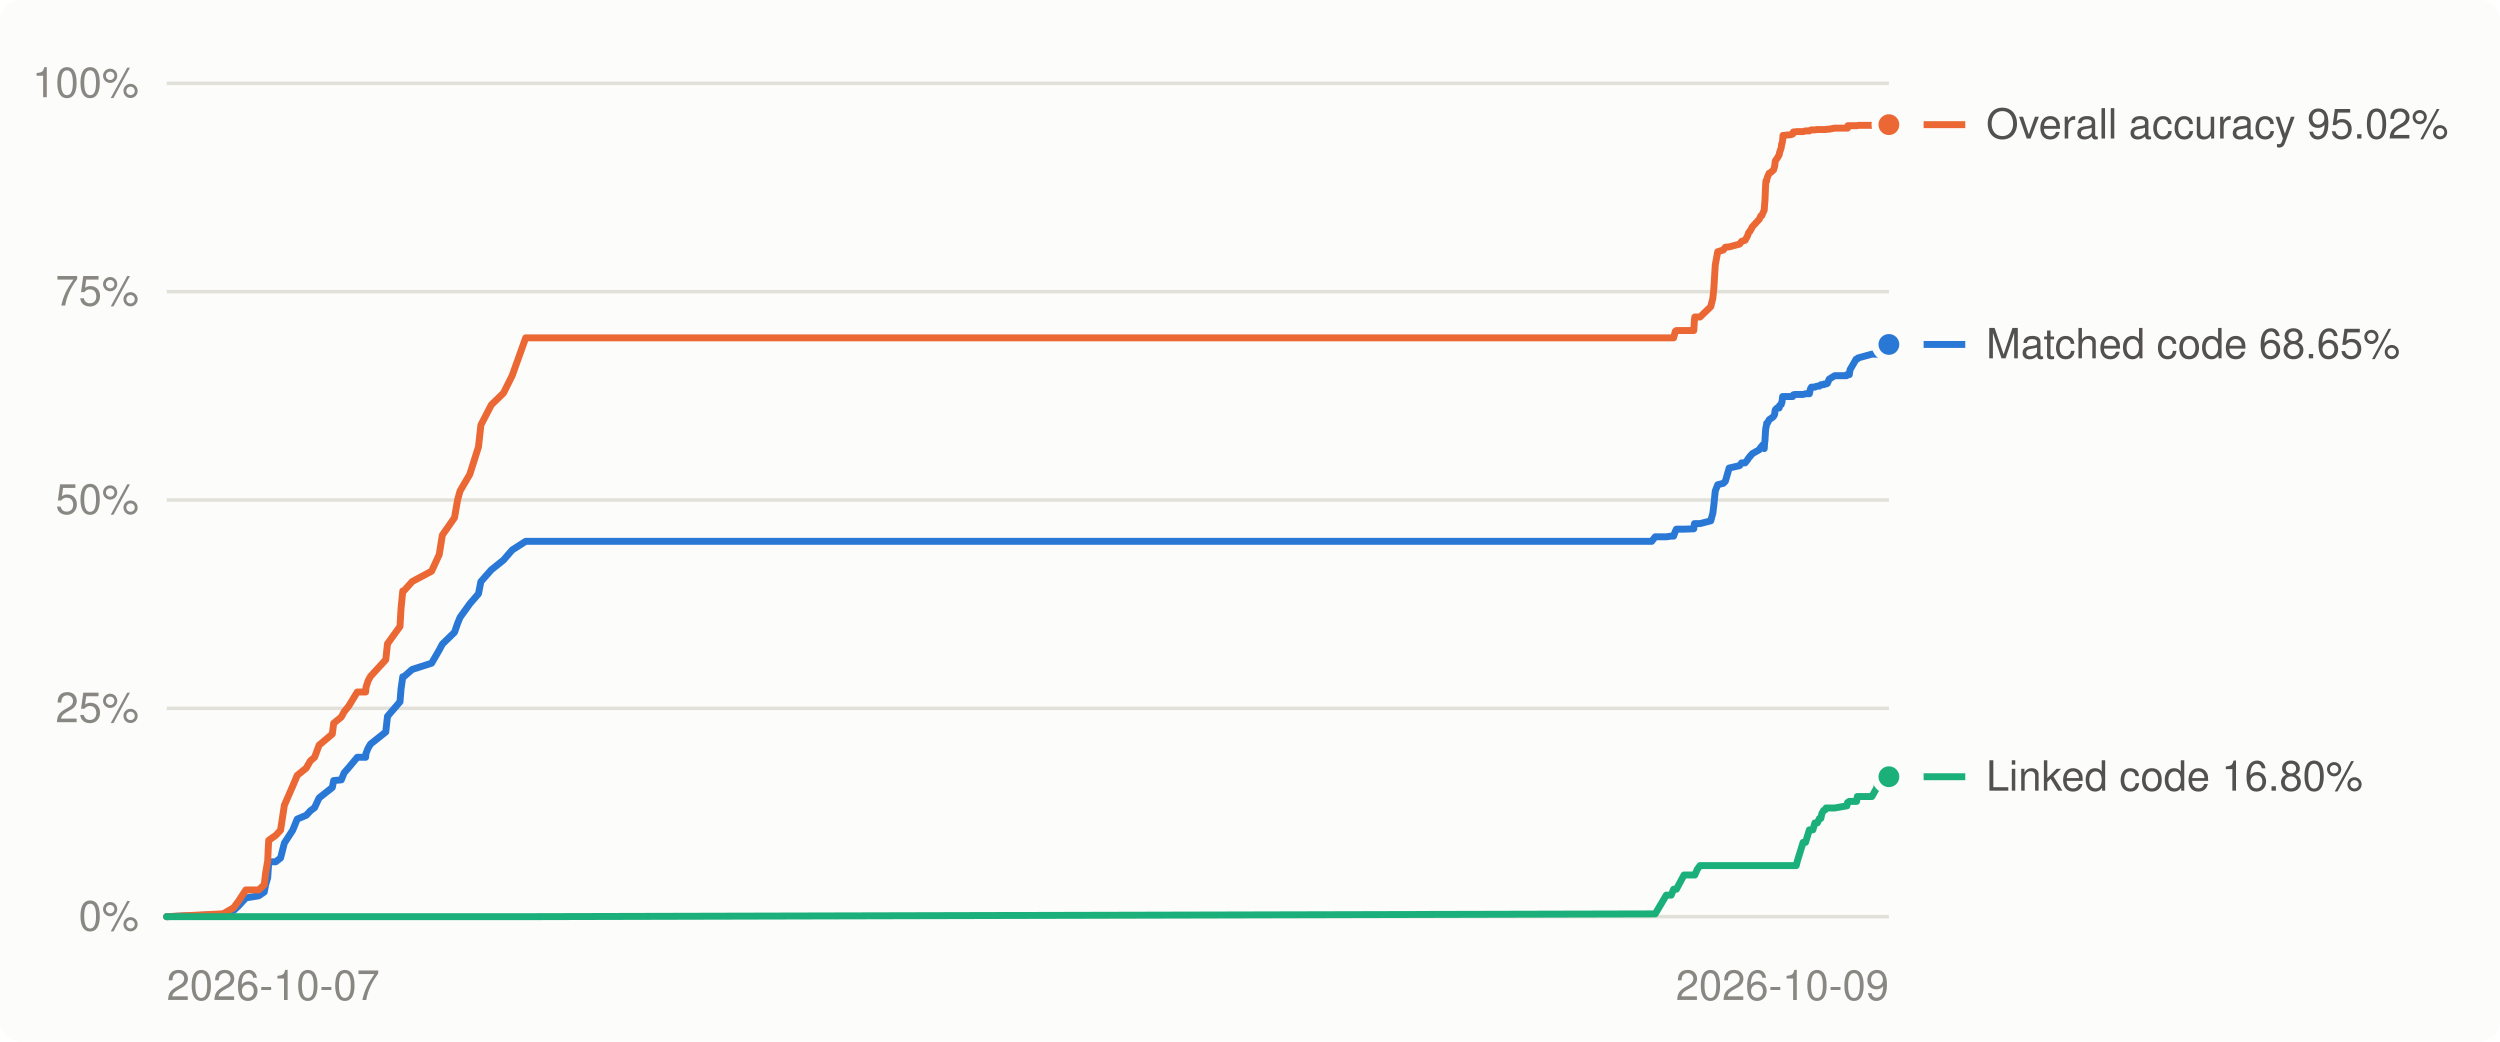
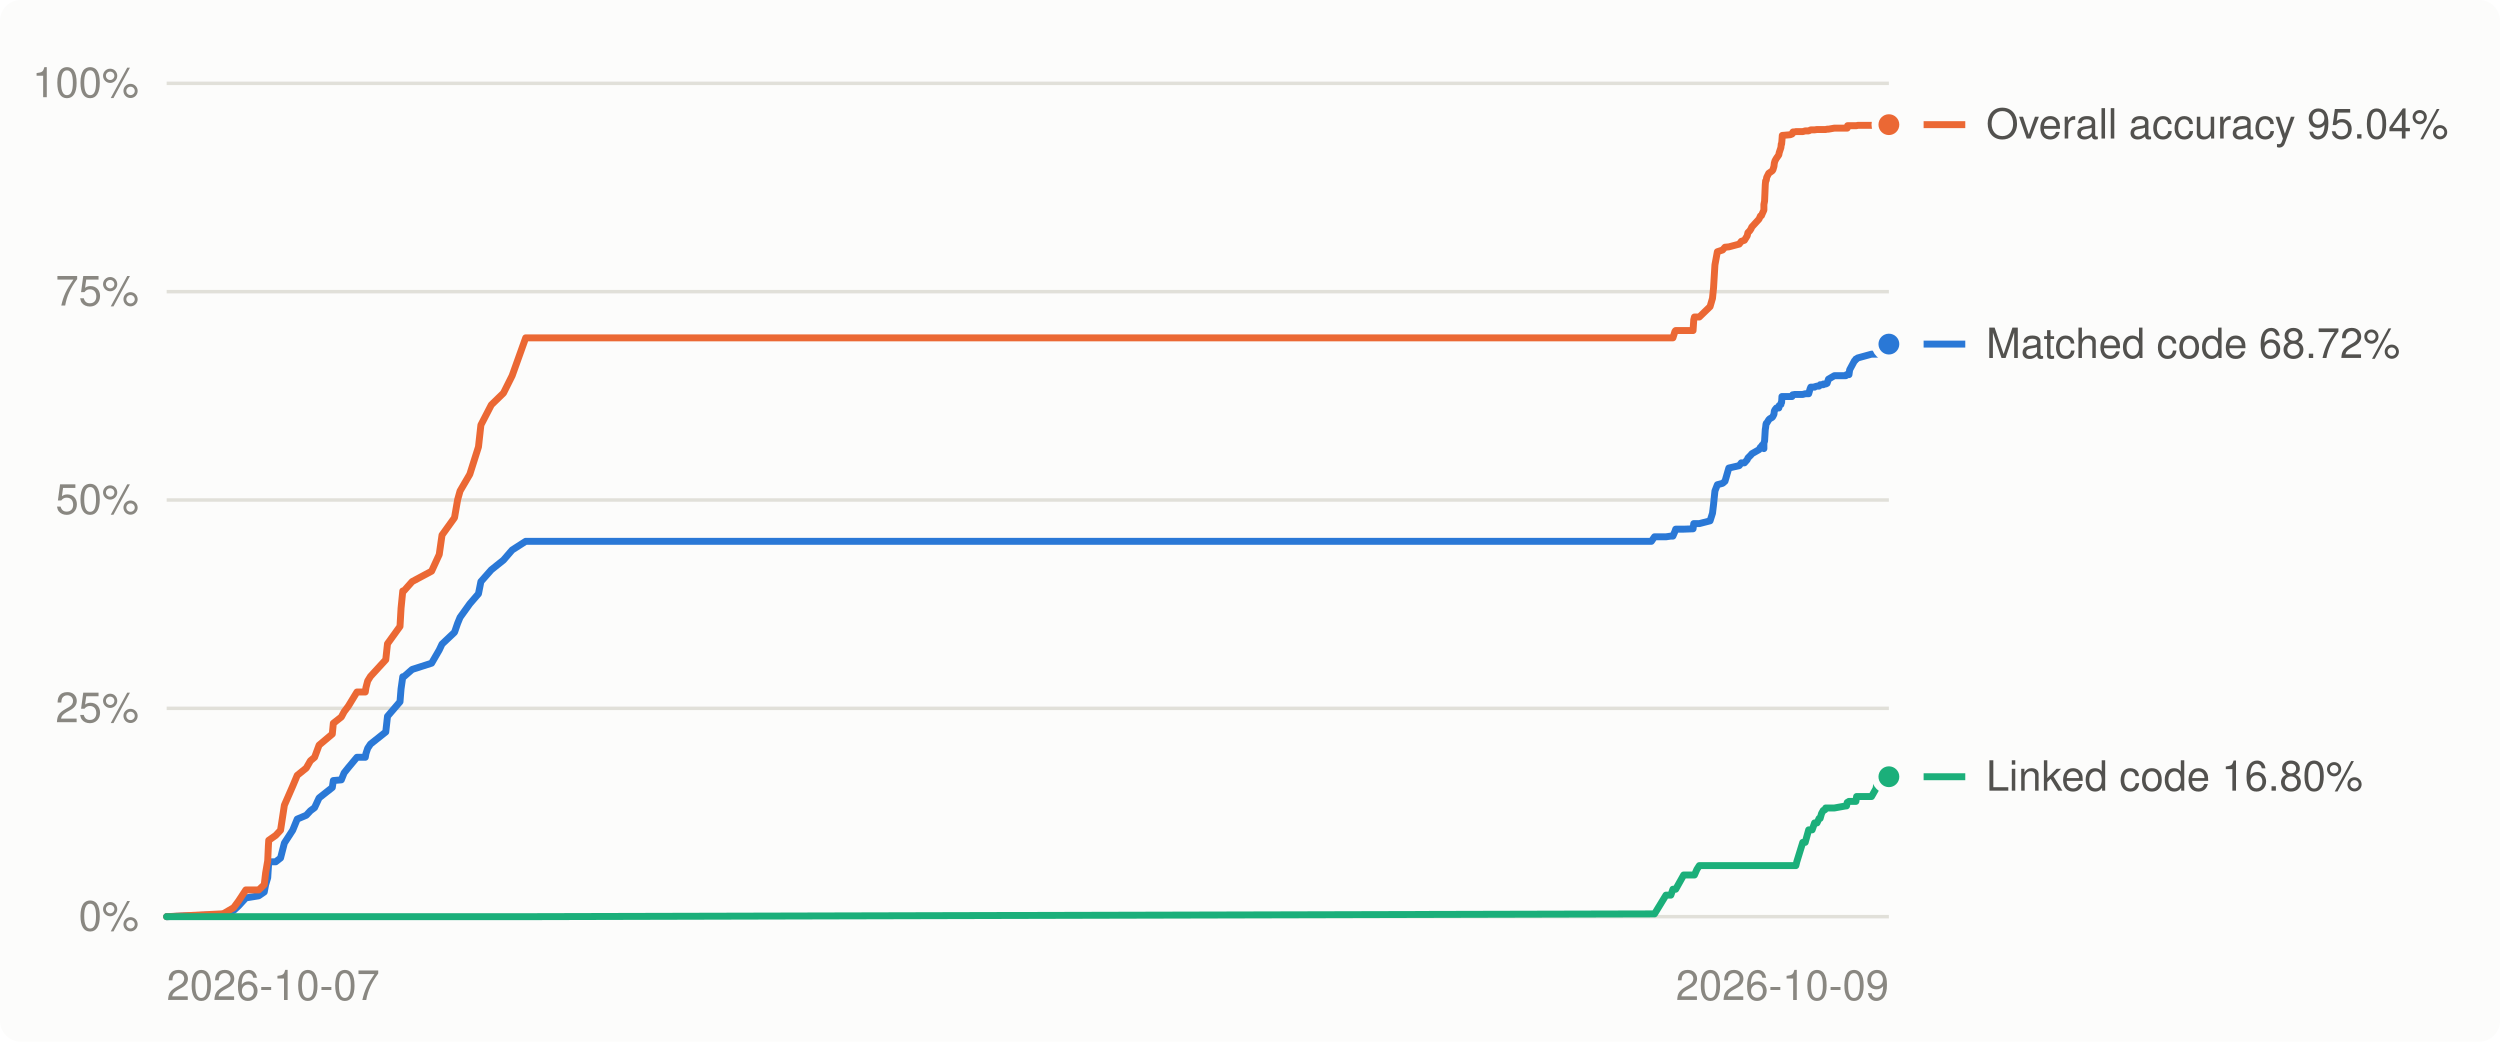
<svg xmlns="http://www.w3.org/2000/svg" viewBox="0 0 720 300" width="720" height="300" role="img" aria-label="Decompilation progress over time">
  <style>
.bg{fill:#fcfcfb}.grid{stroke:#e1e0d9}.muted{fill:#898781}.lbl{fill:#52514e}.ln0{stroke:#2a78d6}.dot0{fill:#2a78d6;stroke:#fcfcfb}.ln1{stroke:#eb6834}.dot1{fill:#eb6834;stroke:#fcfcfb}.ln2{stroke:#1baf7a}.dot2{fill:#1baf7a;stroke:#fcfcfb}
@media (prefers-color-scheme: dark){.bg{fill:#1a1a19}.grid{stroke:#2c2c2a}.muted{fill:#898781}.lbl{fill:#c3c2b7}.ln0{stroke:#3987e5}.dot0{fill:#3987e5;stroke:#1a1a19}.ln1{stroke:#d95926}.dot1{fill:#d95926;stroke:#1a1a19}.ln2{stroke:#199e70}.dot2{fill:#199e70;stroke:#1a1a19}}
text{font:12px -apple-system,BlinkMacSystemFont,'Segoe UI',Helvetica,Arial,sans-serif}
</style>
  <rect class="bg" width="720" height="300" rx="6" />
  <line x1="48" x2="544" y1="264.0" y2="264.0" class="grid" stroke-width="1" />
  <text x="40" y="268.0" class="muted" text-anchor="end">0%</text>
  <line x1="48" x2="544" y1="204.0" y2="204.0" class="grid" stroke-width="1" />
  <text x="40" y="208.0" class="muted" text-anchor="end">25%</text>
  <line x1="48" x2="544" y1="144.0" y2="144.0" class="grid" stroke-width="1" />
  <text x="40" y="148.0" class="muted" text-anchor="end">50%</text>
  <line x1="48" x2="544" y1="84.0" y2="84.0" class="grid" stroke-width="1" />
  <text x="40" y="88.0" class="muted" text-anchor="end">75%</text>
  <line x1="48" x2="544" y1="24.0" y2="24.0" class="grid" stroke-width="1" />
  <text x="40" y="28.0" class="muted" text-anchor="end">100%</text>
  <text class="muted" x="48.0" y="288" text-anchor="start">2026-10-07</text>
  <text class="muted" x="544.0" y="288" text-anchor="end">2026-10-09</text>
-   <polyline points="48.0,264.0 63.7,263.4 64.4,263.3 67.3,262.2 68.7,260.9 70.8,258.6 74.5,258.0 76.1,256.9 76.5,254.8 77.1,252.8 77.3,249.7 77.4,248.2 79.4,248.2 80.8,247.1 81.9,242.8 84.3,239.1 85.6,235.9 88.2,234.8 89.4,233.5 90.6,232.6 91.9,229.8 95.7,226.8 96.1,224.8 98.3,224.6 99.1,222.6 100.4,221.1 102.9,218.1 105.3,218.1 105.4,217.0 106.0,215.5 106.7,214.3 111.1,210.8 111.6,206.3 115.2,202.1 115.5,198.4 116.0,194.9 116.3,194.9 118.7,192.8 124.3,191.0 126.5,187.2 127.4,185.5 130.9,182.1 131.8,179.5 132.5,177.8 135.3,173.9 137.8,171.0 138.5,167.5 141.5,164.1 145.0,161.3 147.5,158.4 151.4,155.9 475.7,155.9 476.7,154.6 479.9,154.6 481.3,154.4 482.0,154.4 482.5,153.0 482.8,152.4 485.0,152.4 487.8,152.3 488.0,150.8 488.1,150.8 488.8,150.8 489.6,150.8 492.7,150.0 493.3,147.8 493.6,145.3 494.0,141.4 494.7,139.6 496.3,139.2 496.9,138.6 498.0,134.8 501.0,134.1 501.6,133.3 502.6,133.3 503.3,132.4 503.6,131.9 504.0,131.5 504.0,131.4 504.4,131.0 504.6,130.7 506.7,129.5 507.1,128.8 507.4,128.7 507.6,128.2 508.1,129.2 508.2,127.6 508.3,127.0 508.5,123.7 508.6,123.1 508.8,122.2 508.8,121.9 509.0,121.9 509.5,120.9 509.9,120.6 510.5,120.2 510.8,119.9 511.1,119.3 511.2,118.4 511.3,118.0 511.8,117.5 512.4,117.5 512.5,116.8 513.0,116.5 513.1,115.9 513.2,115.9 513.4,114.2 513.5,114.2 514.6,114.2 515.7,114.2 516.3,114.2 516.5,113.7 516.5,113.7 517.0,113.6 517.3,113.6 517.6,113.6 519.3,113.6 520.0,113.4 521.1,113.4 521.4,112.0 521.7,111.5 522.1,111.5 522.7,111.5 522.7,111.4 523.4,111.2 524.0,111.2 524.4,110.8 524.7,110.8 525.2,110.8 525.3,110.6 525.7,110.6 525.8,110.6 525.9,110.6 526.3,110.4 526.8,109.2 528.4,108.2 531.8,108.2 531.9,107.9 532.1,107.9 532.2,107.9 532.4,107.9 532.6,107.9 532.8,106.5 534.3,103.9 534.4,103.8 534.5,103.5 534.7,103.4 534.9,103.4 535.1,103.1 539.1,102.0 540.4,102.0 540.7,102.0 540.8,100.6 541.8,99.9 544.0,99.2" fill="none" class="ln0" stroke-width="2" stroke-linejoin="round" stroke-linecap="round" />
-   <polyline points="48.0,264.0 63.7,263.2 64.4,263.1 67.3,261.4 68.7,259.5 70.8,256.3 74.5,256.3 76.1,254.8 76.5,251.4 77.1,247.9 77.3,243.5 77.4,242.0 79.4,240.6 80.8,239.1 81.9,231.9 84.3,226.4 85.6,223.3 88.2,221.2 89.4,219.1 90.6,218.1 91.9,214.6 95.7,211.4 96.1,208.3 98.3,206.5 99.1,205.0 100.4,203.4 102.9,199.3 105.3,199.3 105.4,198.0 106.0,196.1 106.7,194.8 111.1,190.0 111.6,185.4 115.2,180.4 115.5,175.2 116.0,170.2 116.3,170.2 118.7,167.5 124.3,164.5 126.5,159.7 127.4,154.1 130.9,149.1 131.8,143.9 132.5,141.4 135.3,136.6 137.8,128.7 138.5,122.4 141.5,116.6 145.0,113.2 147.5,108.2 151.4,97.3 475.7,97.3 476.7,97.3 479.9,97.3 481.3,97.3 482.0,97.3 482.5,95.4 482.8,95.2 485.0,95.2 487.8,95.2 488.0,92.1 488.1,91.3 488.8,91.3 489.6,91.3 492.7,88.3 493.3,85.9 493.6,82.9 494.0,76.3 494.7,72.5 496.3,72.0 496.9,71.2 498.0,71.1 501.0,70.3 501.6,69.5 502.6,69.2 503.3,67.9 503.6,67.0 504.0,66.6 504.0,66.5 504.4,65.9 504.6,65.4 506.7,63.1 507.1,62.2 507.4,62.1 507.6,61.6 508.1,60.5 508.2,58.9 508.3,57.9 508.5,53.2 508.6,52.1 508.8,52.1 508.8,51.8 509.0,51.1 509.5,49.9 509.9,49.7 510.5,49.2 510.8,48.9 511.1,47.9 511.2,47.0 511.3,46.3 511.8,45.6 512.4,44.6 512.5,44.0 513.0,42.5 513.1,41.5 513.2,41.5 513.4,40.4 513.5,39.0 514.6,38.9 515.7,38.8 516.3,38.6 516.5,38.1 516.5,38.0 517.0,38.0 517.3,37.9 517.6,37.9 519.3,37.9 520.0,37.7 521.1,37.7 521.4,37.5 521.7,37.4 522.1,37.4 522.7,37.4 522.7,37.4 523.4,37.3 524.0,37.3 524.4,37.3 524.7,37.3 525.2,37.3 525.3,37.3 525.7,37.3 525.8,37.3 525.9,37.3 526.3,37.2 526.8,37.2 528.4,36.9 531.8,36.9 531.9,36.9 532.1,36.9 532.2,36.2 532.4,36.2 532.6,36.2 532.8,36.2 534.3,36.2 534.4,36.2 534.5,36.2 534.7,36.2 534.9,36.2 535.1,36.1 539.1,36.1 540.4,36.1 540.7,36.1 540.8,36.1 541.8,36.1 544.0,35.9" fill="none" class="ln1" stroke-width="2" stroke-linejoin="round" stroke-linecap="round" />
-   <polyline points="48.0,264.0 63.7,264.0 64.4,264.0 67.3,264.0 68.7,264.0 70.8,264.0 74.5,264.0 76.1,264.0 76.5,264.0 77.1,264.0 77.3,264.0 77.4,264.0 79.4,264.0 80.8,264.0 81.9,264.0 84.3,264.0 85.6,264.0 88.2,264.0 89.4,264.0 90.6,264.0 91.9,264.0 95.7,264.0 96.1,264.0 98.3,264.0 99.1,264.0 100.4,264.0 102.9,264.0 105.3,264.0 105.4,264.0 106.0,264.0 106.7,264.0 111.1,264.0 111.6,264.0 115.2,264.0 115.5,264.0 116.0,264.0 116.3,264.0 118.7,264.0 124.3,264.0 126.5,264.0 127.4,264.0 130.9,264.0 131.8,264.0 132.5,264.0 135.3,264.0 137.8,264.0 138.5,264.0 141.5,264.0 145.0,264.0 147.5,264.0 151.4,264.0 475.7,263.2 476.7,263.2 479.9,257.8 481.3,257.8 482.0,256.1 482.5,256.1 482.8,256.1 485.0,252.0 487.8,252.0 488.0,252.0 488.1,252.0 488.8,250.4 489.6,249.3 492.7,249.3 493.3,249.3 493.6,249.3 494.0,249.3 494.7,249.3 496.3,249.3 496.9,249.3 498.0,249.3 501.0,249.3 501.6,249.3 502.6,249.3 503.3,249.3 503.6,249.3 504.0,249.3 504.0,249.3 504.4,249.3 504.6,249.3 506.7,249.3 507.1,249.3 507.4,249.3 507.6,249.3 508.1,249.3 508.2,249.3 508.3,249.3 508.5,249.3 508.6,249.3 508.8,249.3 508.8,249.3 509.0,249.3 509.5,249.3 509.9,249.3 510.5,249.3 510.8,249.3 511.1,249.3 511.2,249.3 511.3,249.3 511.8,249.3 512.4,249.3 512.5,249.3 513.0,249.3 513.1,249.3 513.2,249.3 513.4,249.3 513.5,249.3 514.6,249.3 515.7,249.3 516.3,249.3 516.5,249.3 516.5,249.3 517.0,249.3 517.3,249.3 517.6,248.1 519.3,242.6 520.0,242.6 521.1,239.0 521.4,239.0 521.7,239.0 522.1,239.0 522.7,237.0 522.7,237.0 523.4,237.0 524.0,235.7 524.4,235.7 524.7,234.3 525.2,233.4 525.3,233.4 525.7,233.2 525.8,232.9 525.9,232.7 526.3,232.7 526.8,232.7 528.4,232.7 531.8,232.1 531.9,232.1 532.1,231.1 532.2,231.1 532.4,231.0 532.6,230.8 532.8,230.8 534.3,230.8 534.4,230.8 534.5,230.8 534.7,230.8 534.9,229.4 535.1,229.4 539.1,229.4 540.4,227.1 540.7,225.9 540.8,223.7 541.8,223.7 544.0,223.7" fill="none" class="ln2" stroke-width="2" stroke-linejoin="round" stroke-linecap="round" />
-   <circle cx="544.0" cy="99.2" r="4" class="dot0" stroke-width="2" />
+   <polyline points="48.0,264.0 63.7,263.4 64.4,263.3 67.3,262.2 68.7,260.9 70.8,258.6 74.5,258.0 76.1,256.9 76.5,254.8 77.1,252.8 77.3,249.7 77.4,248.2 79.4,248.2 80.8,247.1 81.9,242.8 84.3,239.1 85.6,235.9 88.2,234.8 89.4,233.5 90.6,232.6 91.9,229.8 95.7,226.8 96.0,224.8 98.3,224.6 99.1,222.6 100.3,221.1 102.8,218.1 105.2,218.1 105.4,217.0 105.9,215.5 106.7,214.3 111.1,210.8 111.6,206.3 115.2,202.1 115.5,198.4 116.0,194.9 116.3,194.9 118.7,192.8 124.3,191.0 126.5,187.2 127.3,185.5 130.9,182.1 131.8,179.5 132.5,177.8 135.3,173.9 137.8,171.0 138.5,167.5 141.5,164.1 145.0,161.3 147.5,158.4 151.4,155.9 475.6,155.9 476.5,154.6 479.8,154.6 481.2,154.4 481.8,154.4 482.4,153.0 482.6,152.4 484.9,152.4 487.6,152.3 487.8,150.8 488.0,150.8 488.7,150.8 489.4,150.8 492.5,150.0 493.2,147.8 493.5,145.3 493.9,141.4 494.6,139.6 496.1,139.2 496.8,138.6 497.9,134.8 500.9,134.1 501.5,133.3 502.4,133.3 503.2,132.4 503.4,131.9 503.8,131.5 503.9,131.4 504.3,131.0 504.5,130.7 506.6,129.5 507.0,128.8 507.3,128.7 507.5,128.2 508.0,129.2 508.0,127.6 508.2,127.0 508.4,123.7 508.5,123.1 508.6,122.2 508.7,121.9 508.8,121.9 509.4,120.9 509.7,120.6 510.4,120.2 510.6,119.9 510.9,119.3 511.0,118.4 511.2,118.0 511.6,117.5 512.3,117.5 512.4,116.8 512.9,116.5 513.0,115.9 513.1,115.9 513.2,114.2 513.3,114.2 514.5,114.2 515.6,114.2 516.1,114.2 516.3,113.7 516.4,113.7 516.9,113.6 517.2,113.6 517.5,113.6 519.2,113.6 519.9,113.4 520.9,113.4 521.3,112.0 521.5,111.5 521.9,111.5 522.6,111.5 522.6,111.4 523.3,111.2 523.9,111.2 524.2,110.8 524.6,110.8 525.1,110.8 525.1,110.6 525.6,110.6 525.7,110.6 525.8,110.6 526.2,110.4 526.6,109.2 528.3,108.2 531.6,108.2 531.8,107.9 532.0,107.9 532.1,107.9 532.2,107.9 532.5,107.9 532.7,106.5 534.1,103.9 534.3,103.8 534.4,103.5 534.5,103.4 534.7,103.4 535.0,103.1 539.0,102.0 540.3,102.0 540.5,102.0 540.6,100.6 541.7,99.9 543.9,99.2 544.0,99.1" fill="none" class="ln0" stroke-width="2" stroke-linejoin="round" stroke-linecap="round" />
+   <polyline points="48.0,264.0 63.7,263.2 64.4,263.1 67.3,261.4 68.7,259.5 70.8,256.3 74.5,256.3 76.1,254.8 76.5,251.4 77.1,247.9 77.3,243.5 77.4,242.0 79.4,240.6 80.8,239.1 81.9,231.9 84.3,226.4 85.6,223.3 88.2,221.2 89.4,219.1 90.6,218.1 91.9,214.6 95.7,211.4 96.0,208.3 98.3,206.5 99.1,205.0 100.3,203.4 102.8,199.3 105.2,199.3 105.4,198.0 105.9,196.1 106.7,194.8 111.1,190.0 111.6,185.4 115.2,180.4 115.5,175.2 116.0,170.2 116.3,170.2 118.7,167.5 124.3,164.5 126.5,159.7 127.3,154.1 130.9,149.1 131.8,143.9 132.5,141.4 135.3,136.6 137.8,128.7 138.5,122.4 141.5,116.6 145.0,113.2 147.5,108.2 151.4,97.3 475.6,97.3 476.5,97.3 479.8,97.3 481.2,97.3 481.8,97.3 482.4,95.4 482.6,95.2 484.9,95.2 487.6,95.2 487.8,92.1 488.0,91.3 488.7,91.3 489.4,91.3 492.5,88.3 493.2,85.9 493.5,82.9 493.9,76.3 494.6,72.5 496.1,72.0 496.8,71.2 497.9,71.1 500.9,70.3 501.5,69.5 502.4,69.2 503.2,67.9 503.4,67.0 503.8,66.6 503.9,66.5 504.3,65.9 504.5,65.4 506.6,63.1 507.0,62.2 507.3,62.1 507.5,61.6 508.0,60.5 508.0,58.9 508.2,57.9 508.4,53.2 508.5,52.1 508.6,52.1 508.7,51.8 508.8,51.1 509.4,49.9 509.7,49.7 510.4,49.2 510.6,48.9 510.9,47.9 511.0,47.0 511.2,46.3 511.6,45.6 512.3,44.6 512.4,44.0 512.9,42.5 513.0,41.5 513.1,41.5 513.2,40.4 513.3,39.0 514.5,38.9 515.6,38.8 516.1,38.6 516.3,38.1 516.4,38.0 516.9,38.0 517.2,37.9 517.5,37.9 519.2,37.9 519.9,37.7 520.9,37.7 521.3,37.5 521.5,37.4 521.9,37.4 522.6,37.4 522.6,37.4 523.3,37.3 523.9,37.3 524.2,37.3 524.6,37.3 525.1,37.3 525.1,37.3 525.6,37.3 525.7,37.3 525.8,37.3 526.2,37.2 526.6,37.2 528.3,36.9 531.6,36.9 531.8,36.9 532.0,36.9 532.1,36.2 532.2,36.2 532.5,36.2 532.7,36.2 534.1,36.2 534.3,36.2 534.4,36.2 534.5,36.2 534.7,36.2 535.0,36.1 539.0,36.1 540.3,36.1 540.5,36.1 540.6,36.1 541.7,36.1 543.9,35.9 544.0,35.9" fill="none" class="ln1" stroke-width="2" stroke-linejoin="round" stroke-linecap="round" />
+   <polyline points="48.0,264.0 63.7,264.0 64.4,264.0 67.3,264.0 68.7,264.0 70.8,264.0 74.5,264.0 76.1,264.0 76.5,264.0 77.1,264.0 77.3,264.0 77.4,264.0 79.4,264.0 80.8,264.0 81.9,264.0 84.3,264.0 85.6,264.0 88.2,264.0 89.4,264.0 90.6,264.0 91.9,264.0 95.7,264.0 96.0,264.0 98.3,264.0 99.1,264.0 100.3,264.0 102.8,264.0 105.2,264.0 105.4,264.0 105.9,264.0 106.7,264.0 111.1,264.0 111.6,264.0 115.2,264.0 115.5,264.0 116.0,264.0 116.3,264.0 118.7,264.0 124.3,264.0 126.5,264.0 127.3,264.0 130.9,264.0 131.8,264.0 132.5,264.0 135.3,264.0 137.8,264.0 138.5,264.0 141.5,264.0 145.0,264.0 147.5,264.0 151.4,264.0 475.6,263.2 476.5,263.2 479.8,257.8 481.2,257.8 481.8,256.1 482.4,256.1 482.6,256.1 484.9,252.0 487.6,252.0 487.8,252.0 488.0,252.0 488.7,250.4 489.4,249.3 492.5,249.3 493.2,249.3 493.5,249.3 493.9,249.3 494.6,249.3 496.1,249.3 496.8,249.3 497.9,249.3 500.9,249.3 501.5,249.3 502.4,249.3 503.2,249.3 503.4,249.3 503.8,249.3 503.9,249.3 504.3,249.3 504.5,249.3 506.6,249.3 507.0,249.3 507.3,249.3 507.5,249.3 508.0,249.3 508.0,249.3 508.2,249.3 508.4,249.3 508.5,249.3 508.6,249.3 508.7,249.3 508.8,249.3 509.4,249.3 509.7,249.3 510.4,249.3 510.6,249.3 510.9,249.3 511.0,249.3 511.2,249.3 511.6,249.3 512.3,249.3 512.4,249.3 512.9,249.3 513.0,249.3 513.1,249.3 513.2,249.3 513.3,249.3 514.5,249.3 515.6,249.3 516.1,249.3 516.3,249.3 516.4,249.3 516.9,249.3 517.2,249.3 517.5,248.1 519.2,242.6 519.9,242.6 520.9,239.0 521.3,239.0 521.5,239.0 521.9,239.0 522.6,237.0 522.6,237.0 523.3,237.0 523.9,235.7 524.2,235.7 524.6,234.3 525.1,233.4 525.1,233.4 525.6,233.2 525.7,232.9 525.8,232.7 526.2,232.7 526.6,232.7 528.3,232.7 531.6,232.1 531.8,232.1 532.0,231.1 532.1,231.1 532.2,231.0 532.5,230.8 532.7,230.8 534.1,230.8 534.3,230.8 534.4,230.8 534.5,230.8 534.7,229.4 535.0,229.4 539.0,229.4 540.3,227.1 540.5,225.9 540.6,223.7 541.7,223.7 543.9,223.7 544.0,223.7" fill="none" class="ln2" stroke-width="2" stroke-linejoin="round" stroke-linecap="round" />
+   <circle cx="544.0" cy="99.1" r="4" class="dot0" stroke-width="2" />
  <circle cx="544.0" cy="35.9" r="4" class="dot1" stroke-width="2" />
  <circle cx="544.0" cy="223.7" r="4" class="dot2" stroke-width="2" />
  <line x1="554" x2="566" y1="223.7" y2="223.7" class="ln2" stroke-width="2" />
  <text class="lbl" x="572" y="227.7">Linked code 16.80%</text>
-   <line x1="554" x2="566" y1="99.2" y2="99.2" class="ln0" stroke-width="2" />
-   <text class="lbl" x="572" y="103.2">Matched code 68.65%</text>
+   <line x1="554" x2="566" y1="99.1" y2="99.1" class="ln0" stroke-width="2" />
+   <text class="lbl" x="572" y="103.1">Matched code 68.72%</text>
  <line x1="554" x2="566" y1="35.9" y2="35.9" class="ln1" stroke-width="2" />
-   <text class="lbl" x="572" y="39.9">Overall accuracy 95.02%</text>
+   <text class="lbl" x="572" y="39.9">Overall accuracy 95.04%</text>
</svg>
